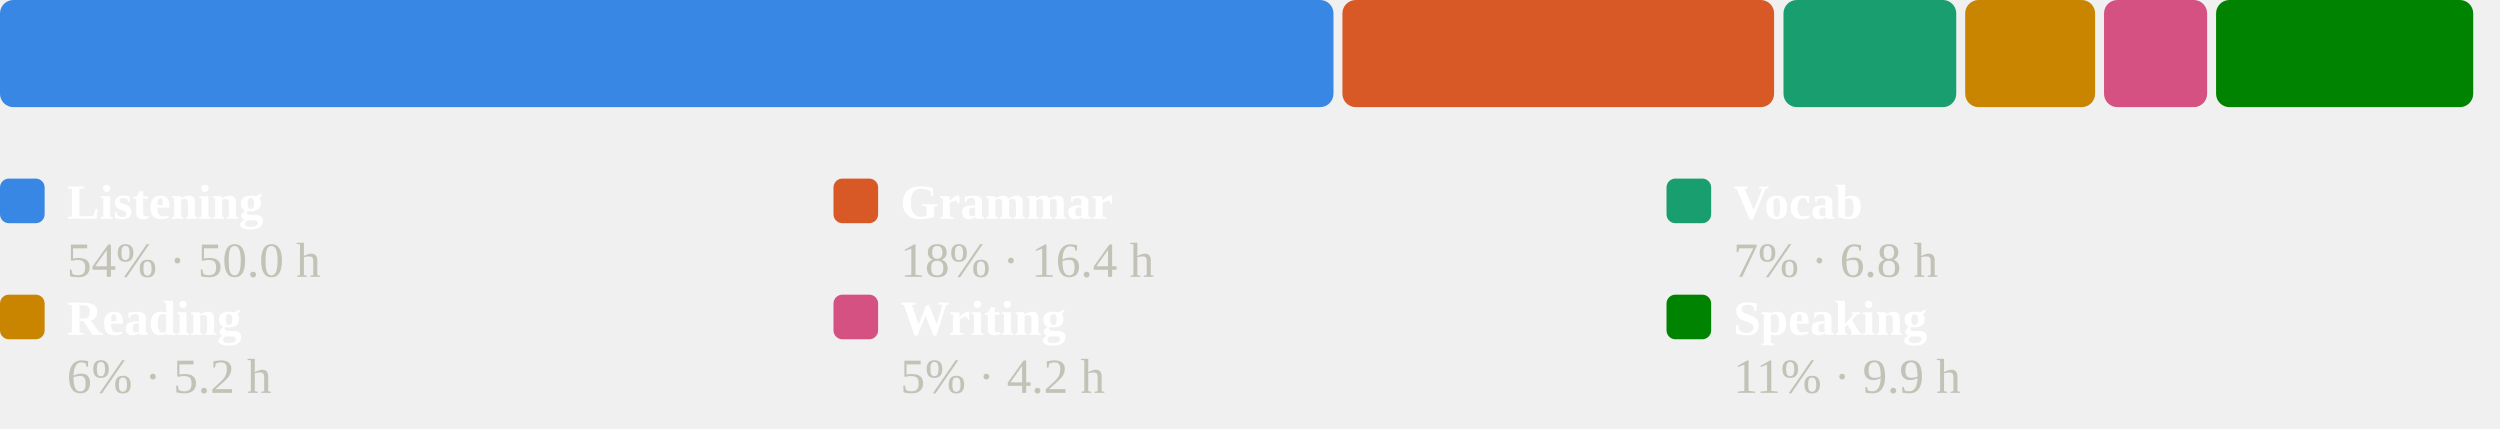
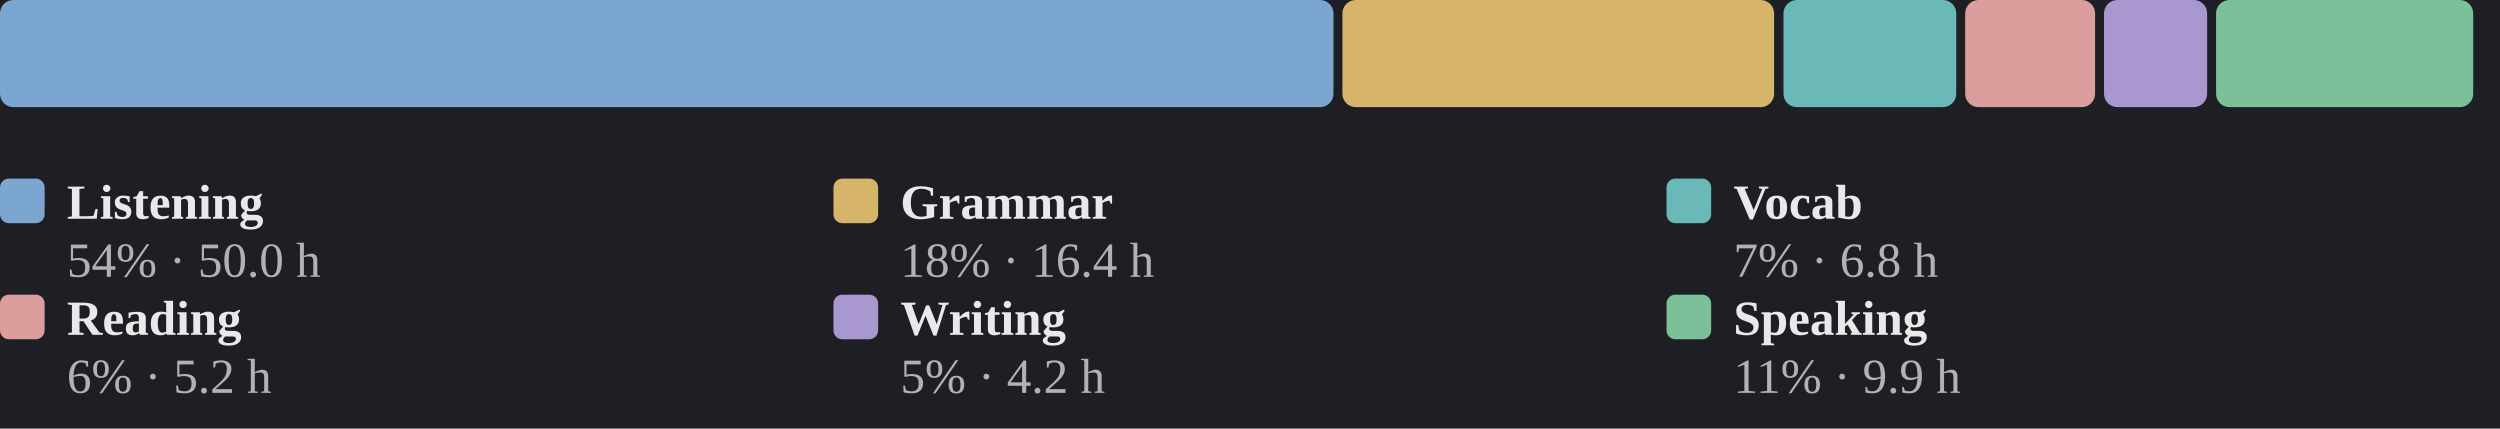
<svg xmlns="http://www.w3.org/2000/svg" viewBox="0 0 560 96" width="100%" role="img" aria-label="Share of estimated study time across all six skills">
  <style>
- .p-title{fill:#fff;font-size:12px;font-weight:600}
- .p-sub{fill:#898781;font-size:10px}
- .p-line{fill:none;stroke:#3987e5;stroke-width:2;stroke-linejoin:round;stroke-linecap:round}
- .p-area{fill:#3987e5;opacity:.10}
- .p-end{fill:#3987e5;stroke:#1a1a19;stroke-width:2}
- .p-endlab{fill:#c3c2b7;font-size:10px;text-anchor:end;font-weight:600}
- .p-target{stroke:#898781;stroke-width:1;stroke-dasharray:0}
- .p-tlabel{fill:#898781;font-size:9px;text-anchor:end}
- .p-base{stroke:#383835;stroke-width:1}
- .b-bar{fill:#3987e5}
- .b-bar:hover{fill:#3987e5;opacity:.85}
- .b-hi{fill:#3987e5}
- .d-lab{fill:#898781;font-size:10px;text-anchor:middle}
- .d-val{fill:#c3c2b7;font-size:10px;text-anchor:middle;font-weight:600}
+ .p-title{fill:#e9e9e9;font-size:12px;font-weight:600}
+ .p-sub{fill:#858585;font-size:10px}
+ .p-line{fill:none;stroke:#7aa6cf;stroke-width:2;stroke-linejoin:round;stroke-linecap:round}
+ .p-area{fill:#7aa6cf;opacity:.10}
+ .p-end{fill:#7aa6cf;stroke:#1d1f24;stroke-width:2}
+ .p-endlab{fill:#b2b2b2;font-size:10px;text-anchor:end;font-weight:600}
+ .p-target{stroke:#858585;stroke-width:1;stroke-dasharray:0}
+ .p-tlabel{fill:#858585;font-size:9px;text-anchor:end}
+ .p-base{stroke:#3a3d43;stroke-width:1}
+ .b-bar{fill:#7aa6cf}
+ .b-bar:hover{fill:#7aa6cf;opacity:.85}
+ .b-hi{fill:#7aa6cf}
+ .d-lab{fill:#858585;font-size:10px;text-anchor:middle}
+ .d-val{fill:#b2b2b2;font-size:10px;text-anchor:middle;font-weight:600}
/* heatmap */
- .hm-mon{fill:#898781;font-size:10px}
- .hm-dow{fill:#898781;font-size:9px;text-anchor:end}
+ .hm-mon{fill:#858585;font-size:10px}
+ .hm-dow{fill:#858585;font-size:9px;text-anchor:end}
rect:hover{opacity:.8}
/* horizontal bars */
- .h-cat{fill:#fff;font-size:12px;text-anchor:end;dominant-baseline:middle}
- .h-track{fill:#2c2c2a}
- .h-fill{fill:#3987e5}
- .h-val{fill:#c3c2b7;font-size:11px;font-weight:600;dominant-baseline:middle}
- .h-obj{stroke:#fff;stroke-width:2}
- .ts-lab{fill:#fff;font-size:11px;font-weight:600}
- .ts-val{fill:#c3c2b7;font-size:11px}
+ .h-cat{fill:#e9e9e9;font-size:12px;text-anchor:end;dominant-baseline:middle}
+ .h-track{fill:#2b2d33}
+ .h-fill{fill:#7aa6cf}
+ .h-val{fill:#b2b2b2;font-size:11px;font-weight:600;dominant-baseline:middle}
+ .h-obj{stroke:#e9e9e9;stroke-width:2}
+ .ts-lab{fill:#e9e9e9;font-size:11px;font-weight:600}
+ .ts-val{fill:#b2b2b2;font-size:11px}
</style>
-   <rect x="0.0" y="0" width="298.7" height="24" rx="3" fill="#3987e5" />
-   <rect x="300.7" y="0" width="96.7" height="24" rx="3" fill="#d95926" />
-   <rect x="399.5" y="0" width="38.7" height="24" rx="3" fill="#199e70" />
-   <rect x="440.2" y="0" width="29.1" height="24" rx="3" fill="#c98500" />
-   <rect x="471.3" y="0" width="23.1" height="24" rx="3" fill="#d55181" />
-   <rect x="496.4" y="0" width="57.6" height="24" rx="3" fill="#008300" />
-   <rect x="0.0" y="40" width="10" height="10" rx="2" fill="#3987e5" />
+   <rect x="0" y="0" width="100%" height="100%" fill="#1d1f24" />
+   <rect x="0.0" y="0" width="298.7" height="24" rx="3" fill="#7aa6cf" />
+   <rect x="300.7" y="0" width="96.7" height="24" rx="3" fill="#d6b46a" />
+   <rect x="399.5" y="0" width="38.7" height="24" rx="3" fill="#6bb8b8" />
+   <rect x="440.2" y="0" width="29.1" height="24" rx="3" fill="#dc9d9d" />
+   <rect x="471.3" y="0" width="23.1" height="24" rx="3" fill="#a998d0" />
+   <rect x="496.4" y="0" width="57.6" height="24" rx="3" fill="#7cc09a" />
+   <rect x="0.0" y="40" width="10" height="10" rx="2" fill="#7aa6cf" />
  <text class="ts-lab" x="15.0" y="49">Listening</text>
  <text class="ts-val" x="15.0" y="62">54% · 50.0 h</text>
-   <rect x="186.7" y="40" width="10" height="10" rx="2" fill="#d95926" />
+   <rect x="186.7" y="40" width="10" height="10" rx="2" fill="#d6b46a" />
  <text class="ts-lab" x="201.7" y="49">Grammar</text>
  <text class="ts-val" x="201.7" y="62">18% · 16.4 h</text>
-   <rect x="373.3" y="40" width="10" height="10" rx="2" fill="#199e70" />
+   <rect x="373.3" y="40" width="10" height="10" rx="2" fill="#6bb8b8" />
  <text class="ts-lab" x="388.3" y="49">Vocab</text>
  <text class="ts-val" x="388.3" y="62">7% · 6.8 h</text>
-   <rect x="0.0" y="66" width="10" height="10" rx="2" fill="#c98500" />
+   <rect x="0.0" y="66" width="10" height="10" rx="2" fill="#dc9d9d" />
  <text class="ts-lab" x="15.0" y="75">Reading</text>
  <text class="ts-val" x="15.0" y="88">6% · 5.2 h</text>
-   <rect x="186.7" y="66" width="10" height="10" rx="2" fill="#d55181" />
+   <rect x="186.7" y="66" width="10" height="10" rx="2" fill="#a998d0" />
  <text class="ts-lab" x="201.7" y="75">Writing</text>
  <text class="ts-val" x="201.7" y="88">5% · 4.2 h</text>
-   <rect x="373.3" y="66" width="10" height="10" rx="2" fill="#008300" />
+   <rect x="373.3" y="66" width="10" height="10" rx="2" fill="#7cc09a" />
  <text class="ts-lab" x="388.3" y="75">Speaking</text>
  <text class="ts-val" x="388.3" y="88">11% · 9.9 h</text>
</svg>
